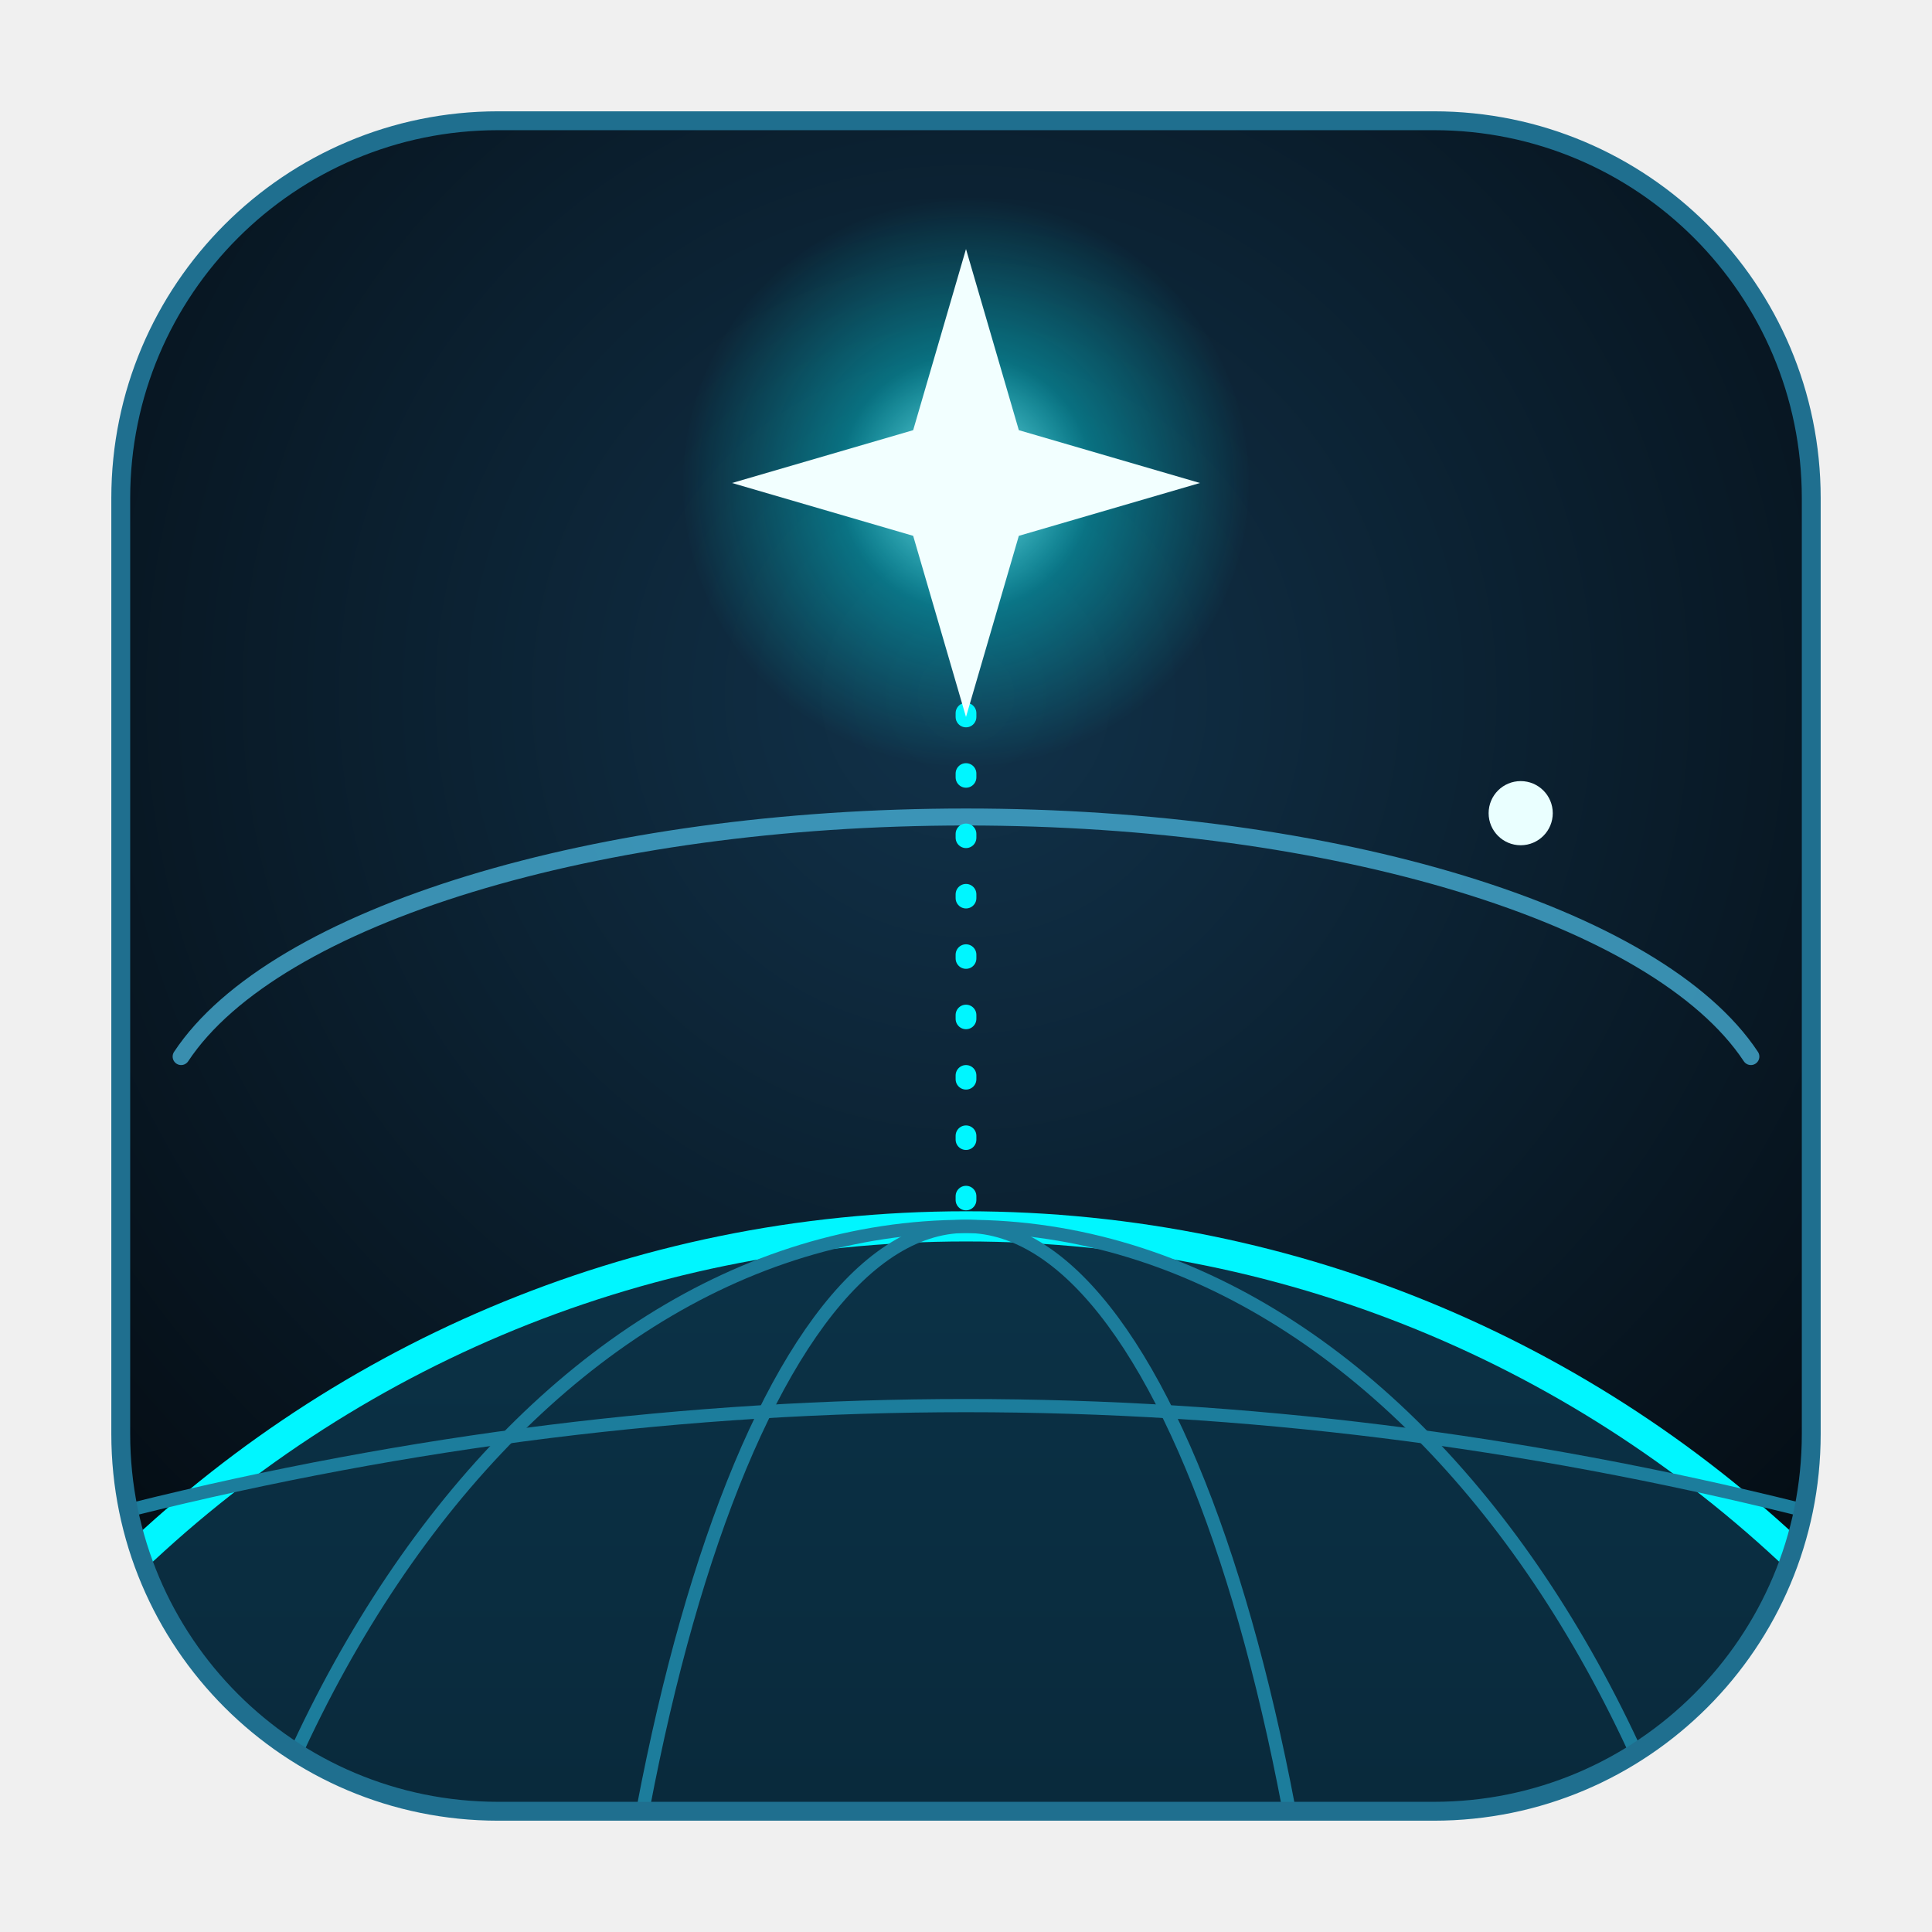
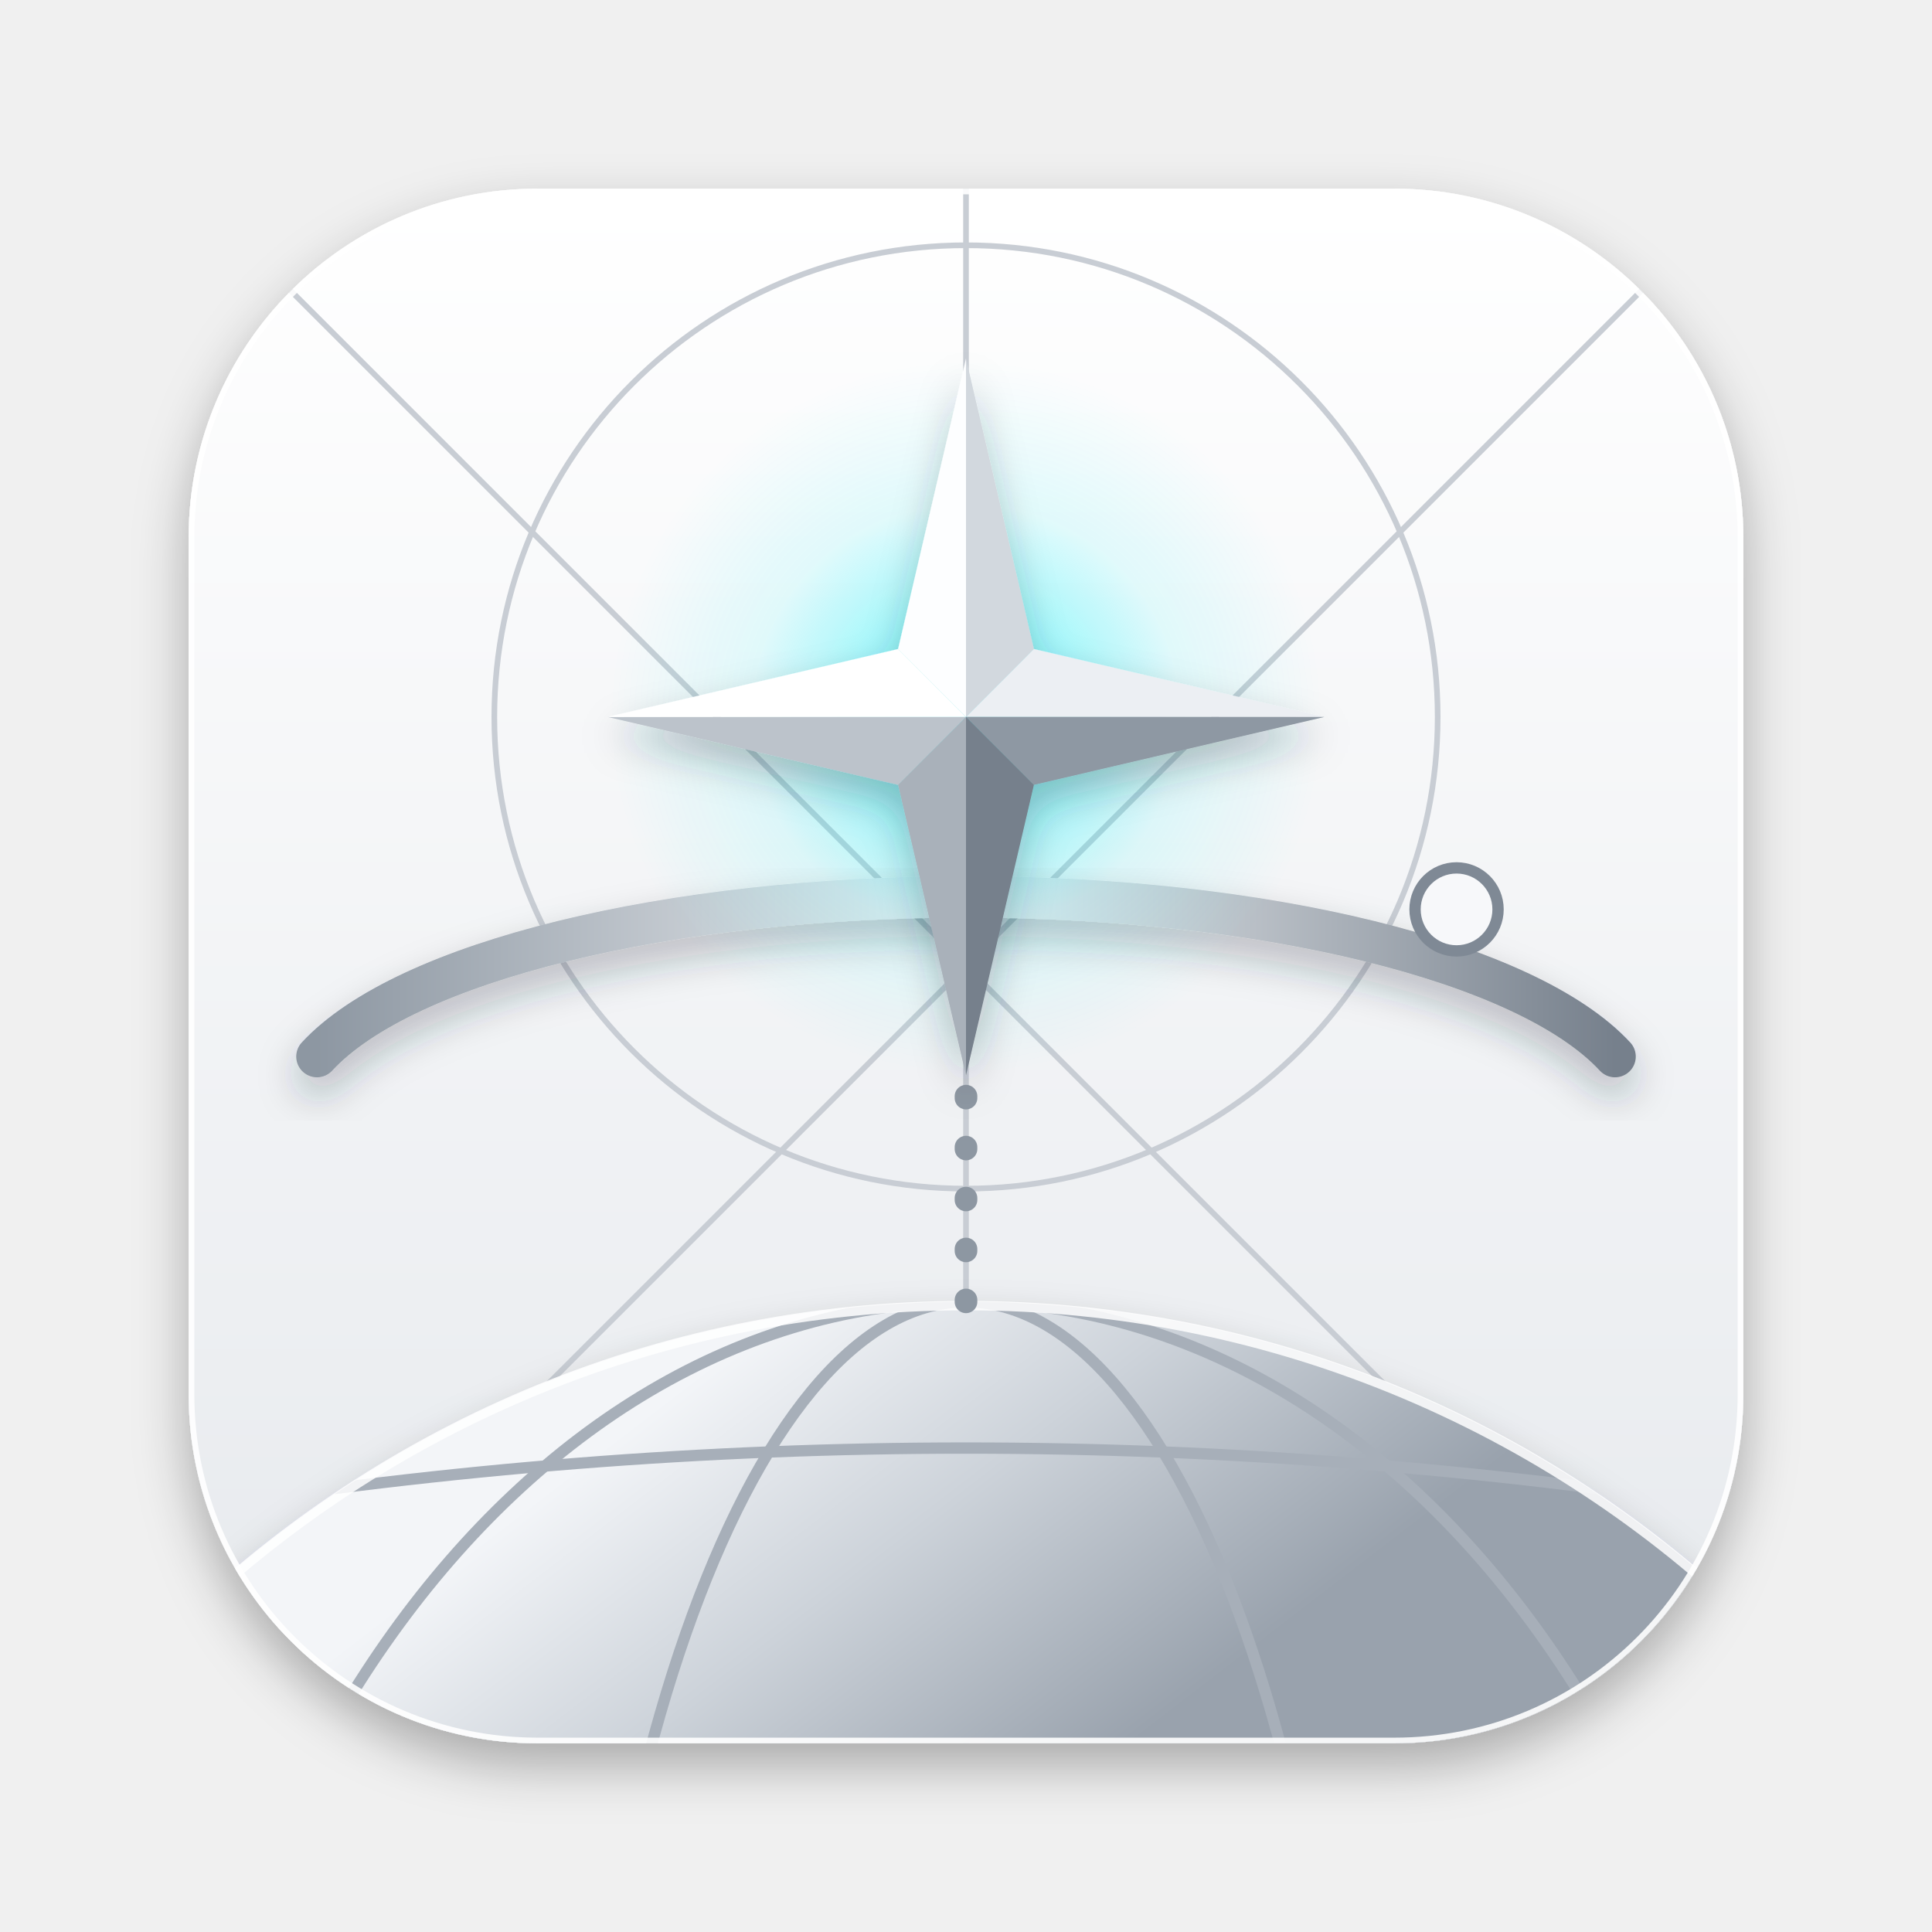
<svg xmlns="http://www.w3.org/2000/svg" viewBox="0 0 1024 1024" role="img" aria-label="Zenith">
  <defs>
-     <radialGradient id="bg" cx="50%" cy="34%" r="80%">
-       <stop offset="0" stop-color="#11324a" />
-       <stop offset="1" stop-color="#03080d" />
-     </radialGradient>
+     <linearGradient id="tile" x1="0" y1="0" x2="0" y2="1">
+       <stop offset="0" stop-color="#ffffff" />
+       <stop offset="1" stop-color="#e6e9ed" />
+     </linearGradient>
+     <linearGradient id="planet" gradientUnits="userSpaceOnUse" x1="420" y1="690" x2="600" y2="924">
+       <stop offset="0" stop-color="#f3f5f8" />
+       <stop offset=".45" stop-color="#cdd3da" />
+       <stop offset="1" stop-color="#99a2ad" />
+     </linearGradient>
+     <clipPath id="world">
+       <circle cx="512" cy="1290" r="600" />
+     </clipPath>
+     <linearGradient id="ring" x1="0" y1="0" x2="1" y2="0">
+       <stop offset="0" stop-color="#8d97a2" />
+       <stop offset=".5" stop-color="#eef1f4" />
+       <stop offset="1" stop-color="#76808c" />
+     </linearGradient>
    <radialGradient id="glow" cx="50%" cy="50%" r="50%">
-       <stop offset="0" stop-color="#b8fdff" stop-opacity=".95" />
-       <stop offset=".45" stop-color="#00f6ff" stop-opacity=".35" />
+       <stop offset="0" stop-color="#00f6ff" stop-opacity=".6" />
+       <stop offset=".6" stop-color="#00f6ff" stop-opacity=".1" />
      <stop offset="1" stop-color="#00f6ff" stop-opacity="0" />
    </radialGradient>
-     <linearGradient id="planet" x1="0" y1="0" x2="0" y2="1">
-       <stop offset="0" stop-color="#0b3247" />
-       <stop offset="1" stop-color="#041018" />
-     </linearGradient>
+     <filter id="tileShadow" x="-10%" y="-10%" width="120%" height="125%">
+       <feDropShadow dx="0" dy="12" stdDeviation="14" flood-color="#000000" flood-opacity=".3" />
+     </filter>
+     <filter id="lift" x="-30%" y="-30%" width="160%" height="170%">
+       <feDropShadow dx="0" dy="10" stdDeviation="10" flood-color="#2a323c" flood-opacity=".28" />
+     </filter>
    <clipPath id="frame">
-       <rect x="64" y="64" width="896" height="896" rx="200" />
+       <rect x="100" y="100" width="824" height="824" rx="185" />
    </clipPath>
  </defs>
-   <rect x="64" y="64" width="896" height="896" rx="200" fill="url(#bg)" />
-   <g clip-path="url(#frame)" fill="none" stroke-linecap="round">
-     <circle cx="512" cy="1290" r="640" fill="url(#planet)" stroke="#00f6ff" stroke-width="16" />
-     <ellipse cx="512" cy="1290" rx="200" ry="640" stroke="#1c7d9c" stroke-width="7" />
-     <ellipse cx="512" cy="1290" rx="430" ry="640" stroke="#1c7d9c" stroke-width="7" />
-     <path d="M70 800 Q512 690 954 800" stroke="#1c7d9c" stroke-width="7" />
-     <path d="M96 560 A 430 170 0 0 1 928 560" stroke="#49b6dd" stroke-width="9" opacity=".75" />
-     <circle cx="806" cy="431" r="17" fill="#eaffff" stroke="none" />
-     <line x1="512" y1="636" x2="512" y2="372" stroke="#00f6ff" stroke-width="11" stroke-dasharray="2 30" />
-     <circle cx="512" cy="256" r="150" fill="url(#glow)" stroke="none" />
-     <path d="M512 132 L540 228 L636 256 L540 284 L512 380 L484 284 L388 256 L484 228 Z" fill="#f2ffff" stroke="none" />
+   <rect x="100" y="100" width="824" height="824" rx="185" fill="url(#tile)" filter="url(#tileShadow)" />
+   <g clip-path="url(#frame)">
+     <g fill="none" stroke="#c8cdd4" stroke-width="3">
+       <line x1="100" y1="100" x2="924" y2="924" />
+       <line x1="924" y1="100" x2="100" y2="924" />
+       <line x1="512" y1="100" x2="512" y2="924" />
+       <circle cx="512" cy="380" r="250" />
+     </g>
+     <circle cx="512" cy="1290" r="600" fill="url(#planet)" filter="url(#lift)" />
+     <g clip-path="url(#world)" fill="none" stroke="#a7afb9" stroke-width="6">
+       <ellipse cx="512" cy="1290" rx="210" ry="600" />
+       <ellipse cx="512" cy="1290" rx="430" ry="600" />
+       <path d="M100 800 Q512 735 924 800" />
+     </g>
+     <circle cx="512" cy="1290" r="598" fill="none" stroke="#ffffff" stroke-opacity=".85" stroke-width="5" />
+     <path d="M168 560 A 360 120 0 0 1 856 560" fill="none" stroke="url(#ring)" stroke-width="22" stroke-linecap="round" filter="url(#lift)" />
+     <circle cx="772" cy="482" r="22" fill="#f7f8fa" stroke="#7f8995" stroke-width="6" />
+     <line x1="512" y1="690" x2="512" y2="560" stroke="#8d97a2" stroke-width="12" stroke-linecap="round" stroke-dasharray="1 26" />
+     <circle cx="512" cy="380" r="190" fill="url(#glow)" />
+     <g filter="url(#lift)">
+       <path d="M512 380 L512 190 L476 344 Z" fill="#fdfeff" />
+       <path d="M512 380 L512 190 L548 344 Z" fill="#d2d8de" />
+       <path d="M512 380 L702 380 L548 344 Z" fill="#eceff3" />
+       <path d="M512 380 L702 380 L548 416 Z" fill="#8e98a3" />
+       <path d="M512 380 L512 570 L548 416 Z" fill="#76808c" />
+       <path d="M512 380 L512 570 L476 416 Z" fill="#a9b1ba" />
+       <path d="M512 380 L322 380 L476 416 Z" fill="#bcc3cb" />
+       <path d="M512 380 L322 380 L476 344 Z" fill="#ffffff" />
+     </g>
  </g>
-   <rect x="64" y="64" width="896" height="896" rx="200" fill="none" stroke="#1f6f8f" stroke-width="10" />
+   <rect x="101.5" y="101.5" width="821" height="821" rx="183.5" fill="none" stroke="#ffffff" stroke-opacity=".9" stroke-width="3" />
</svg>
